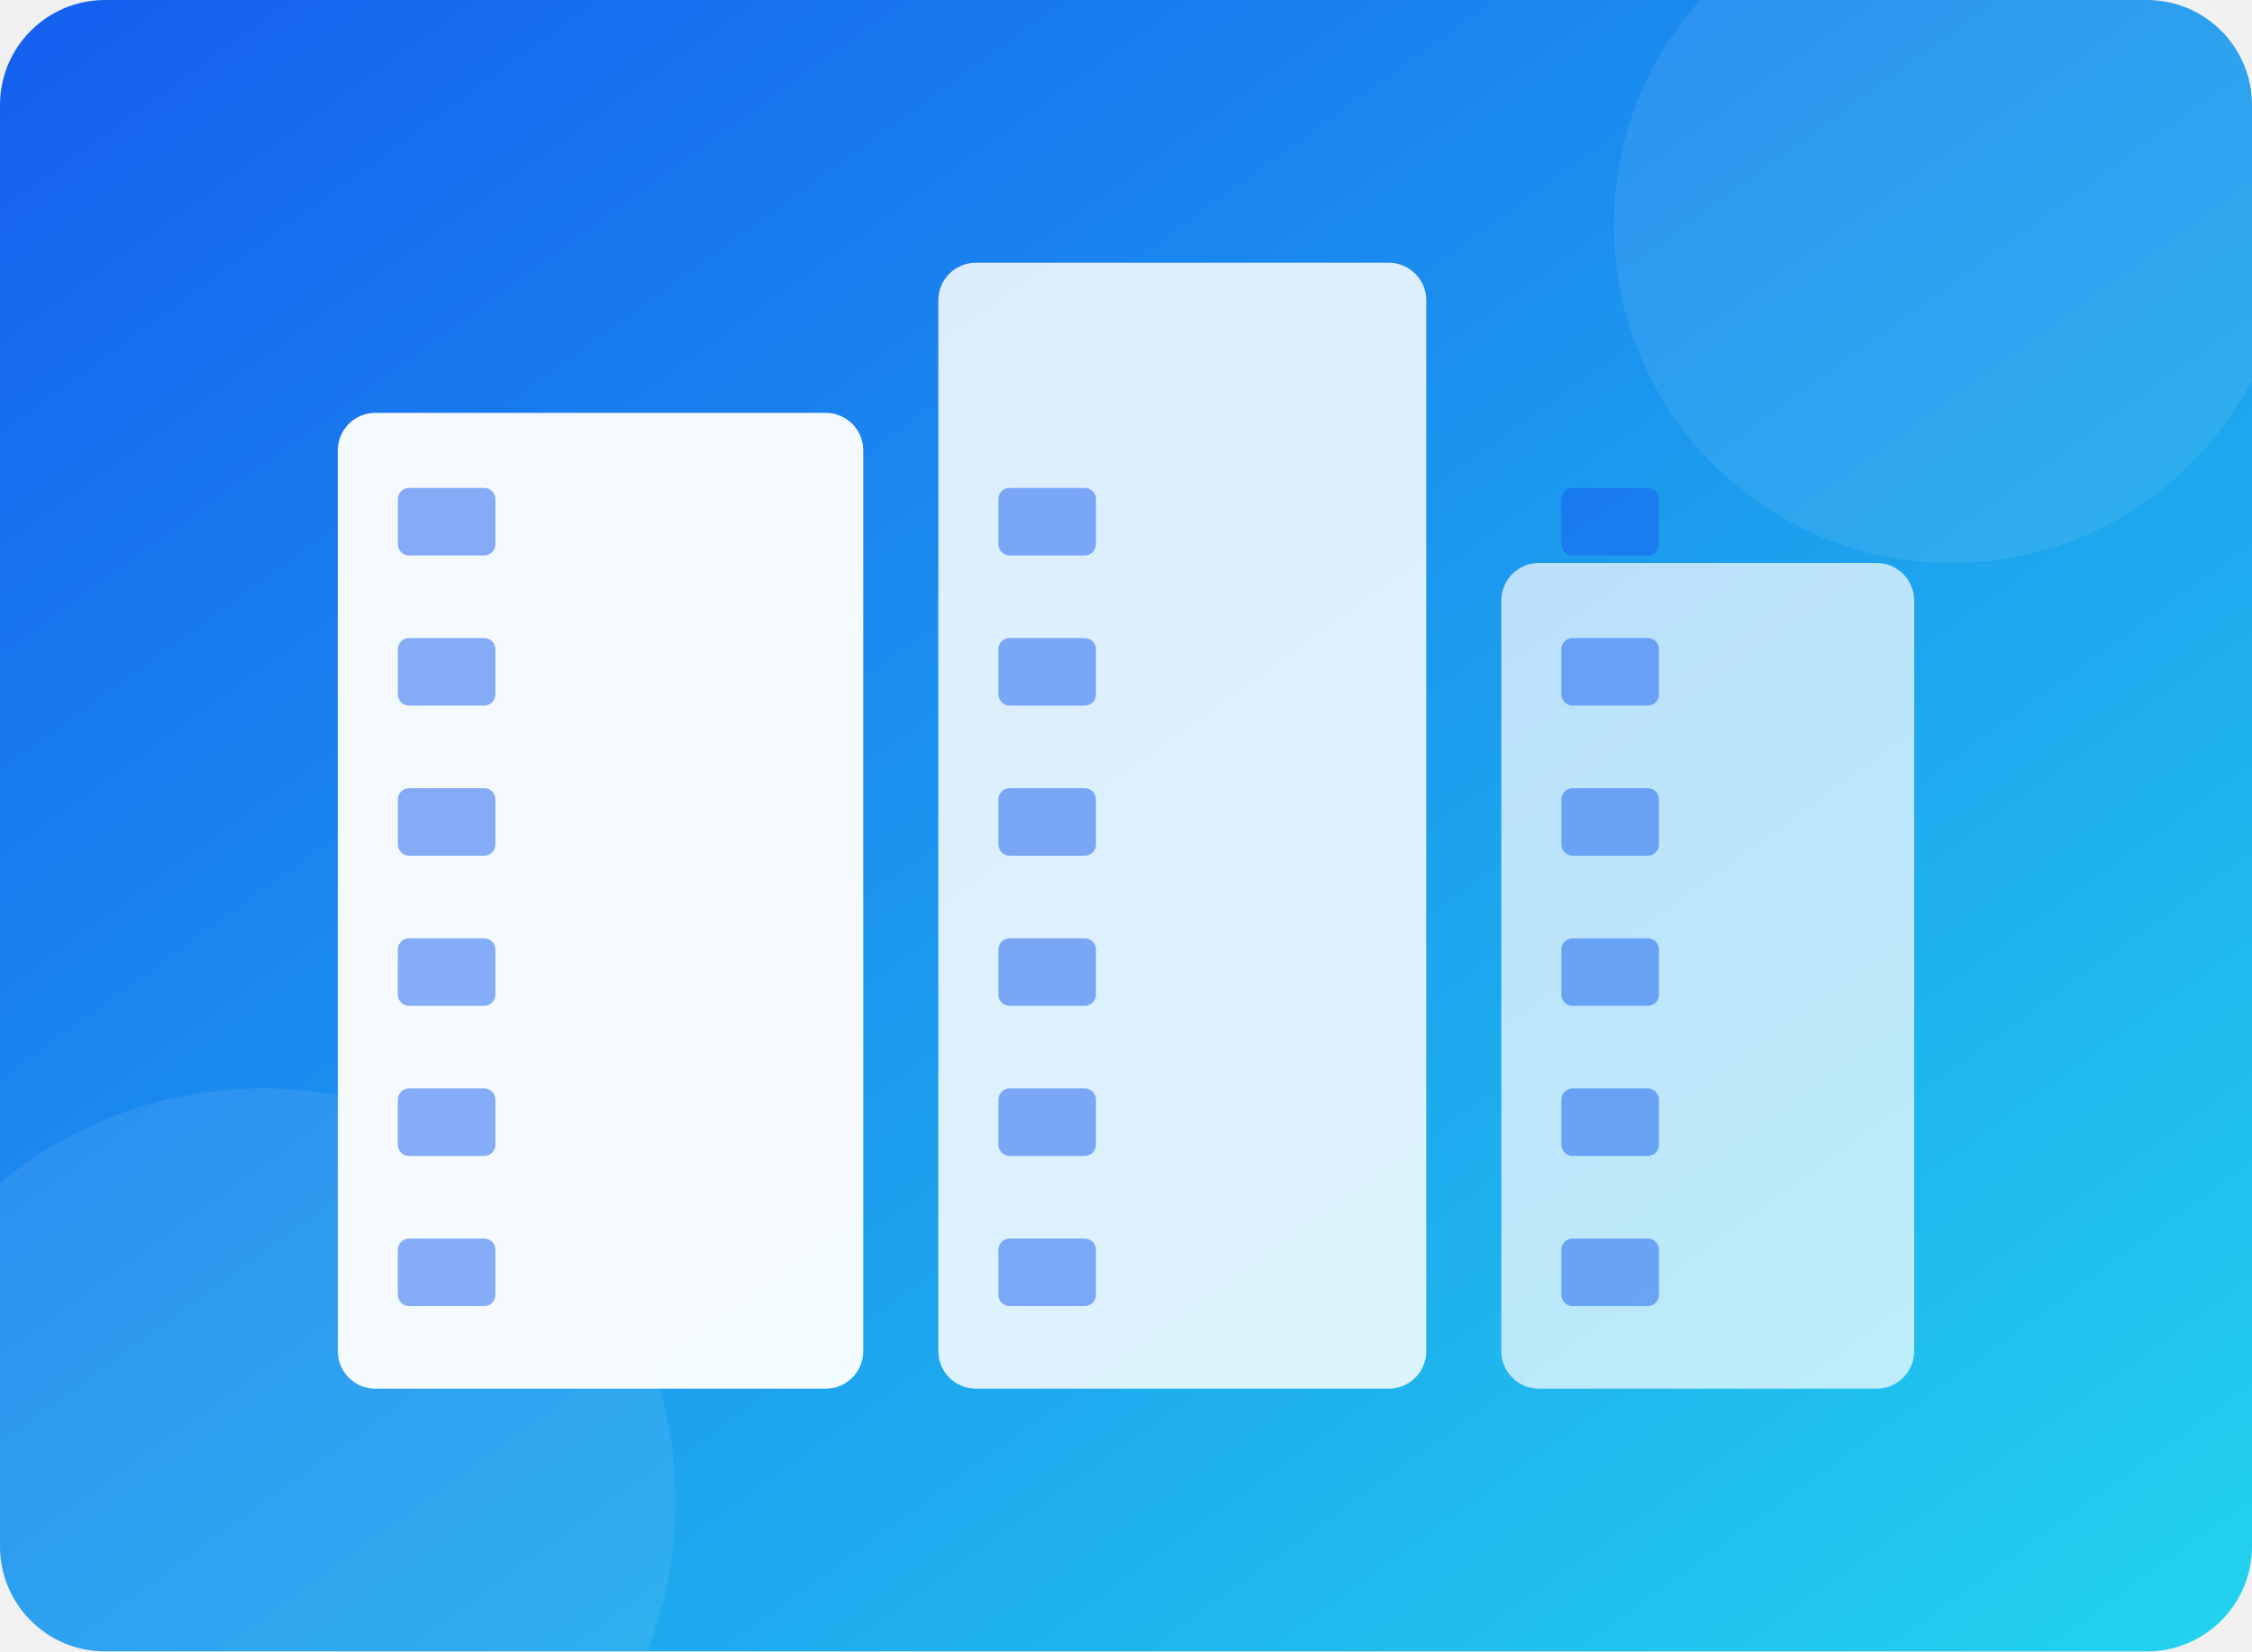
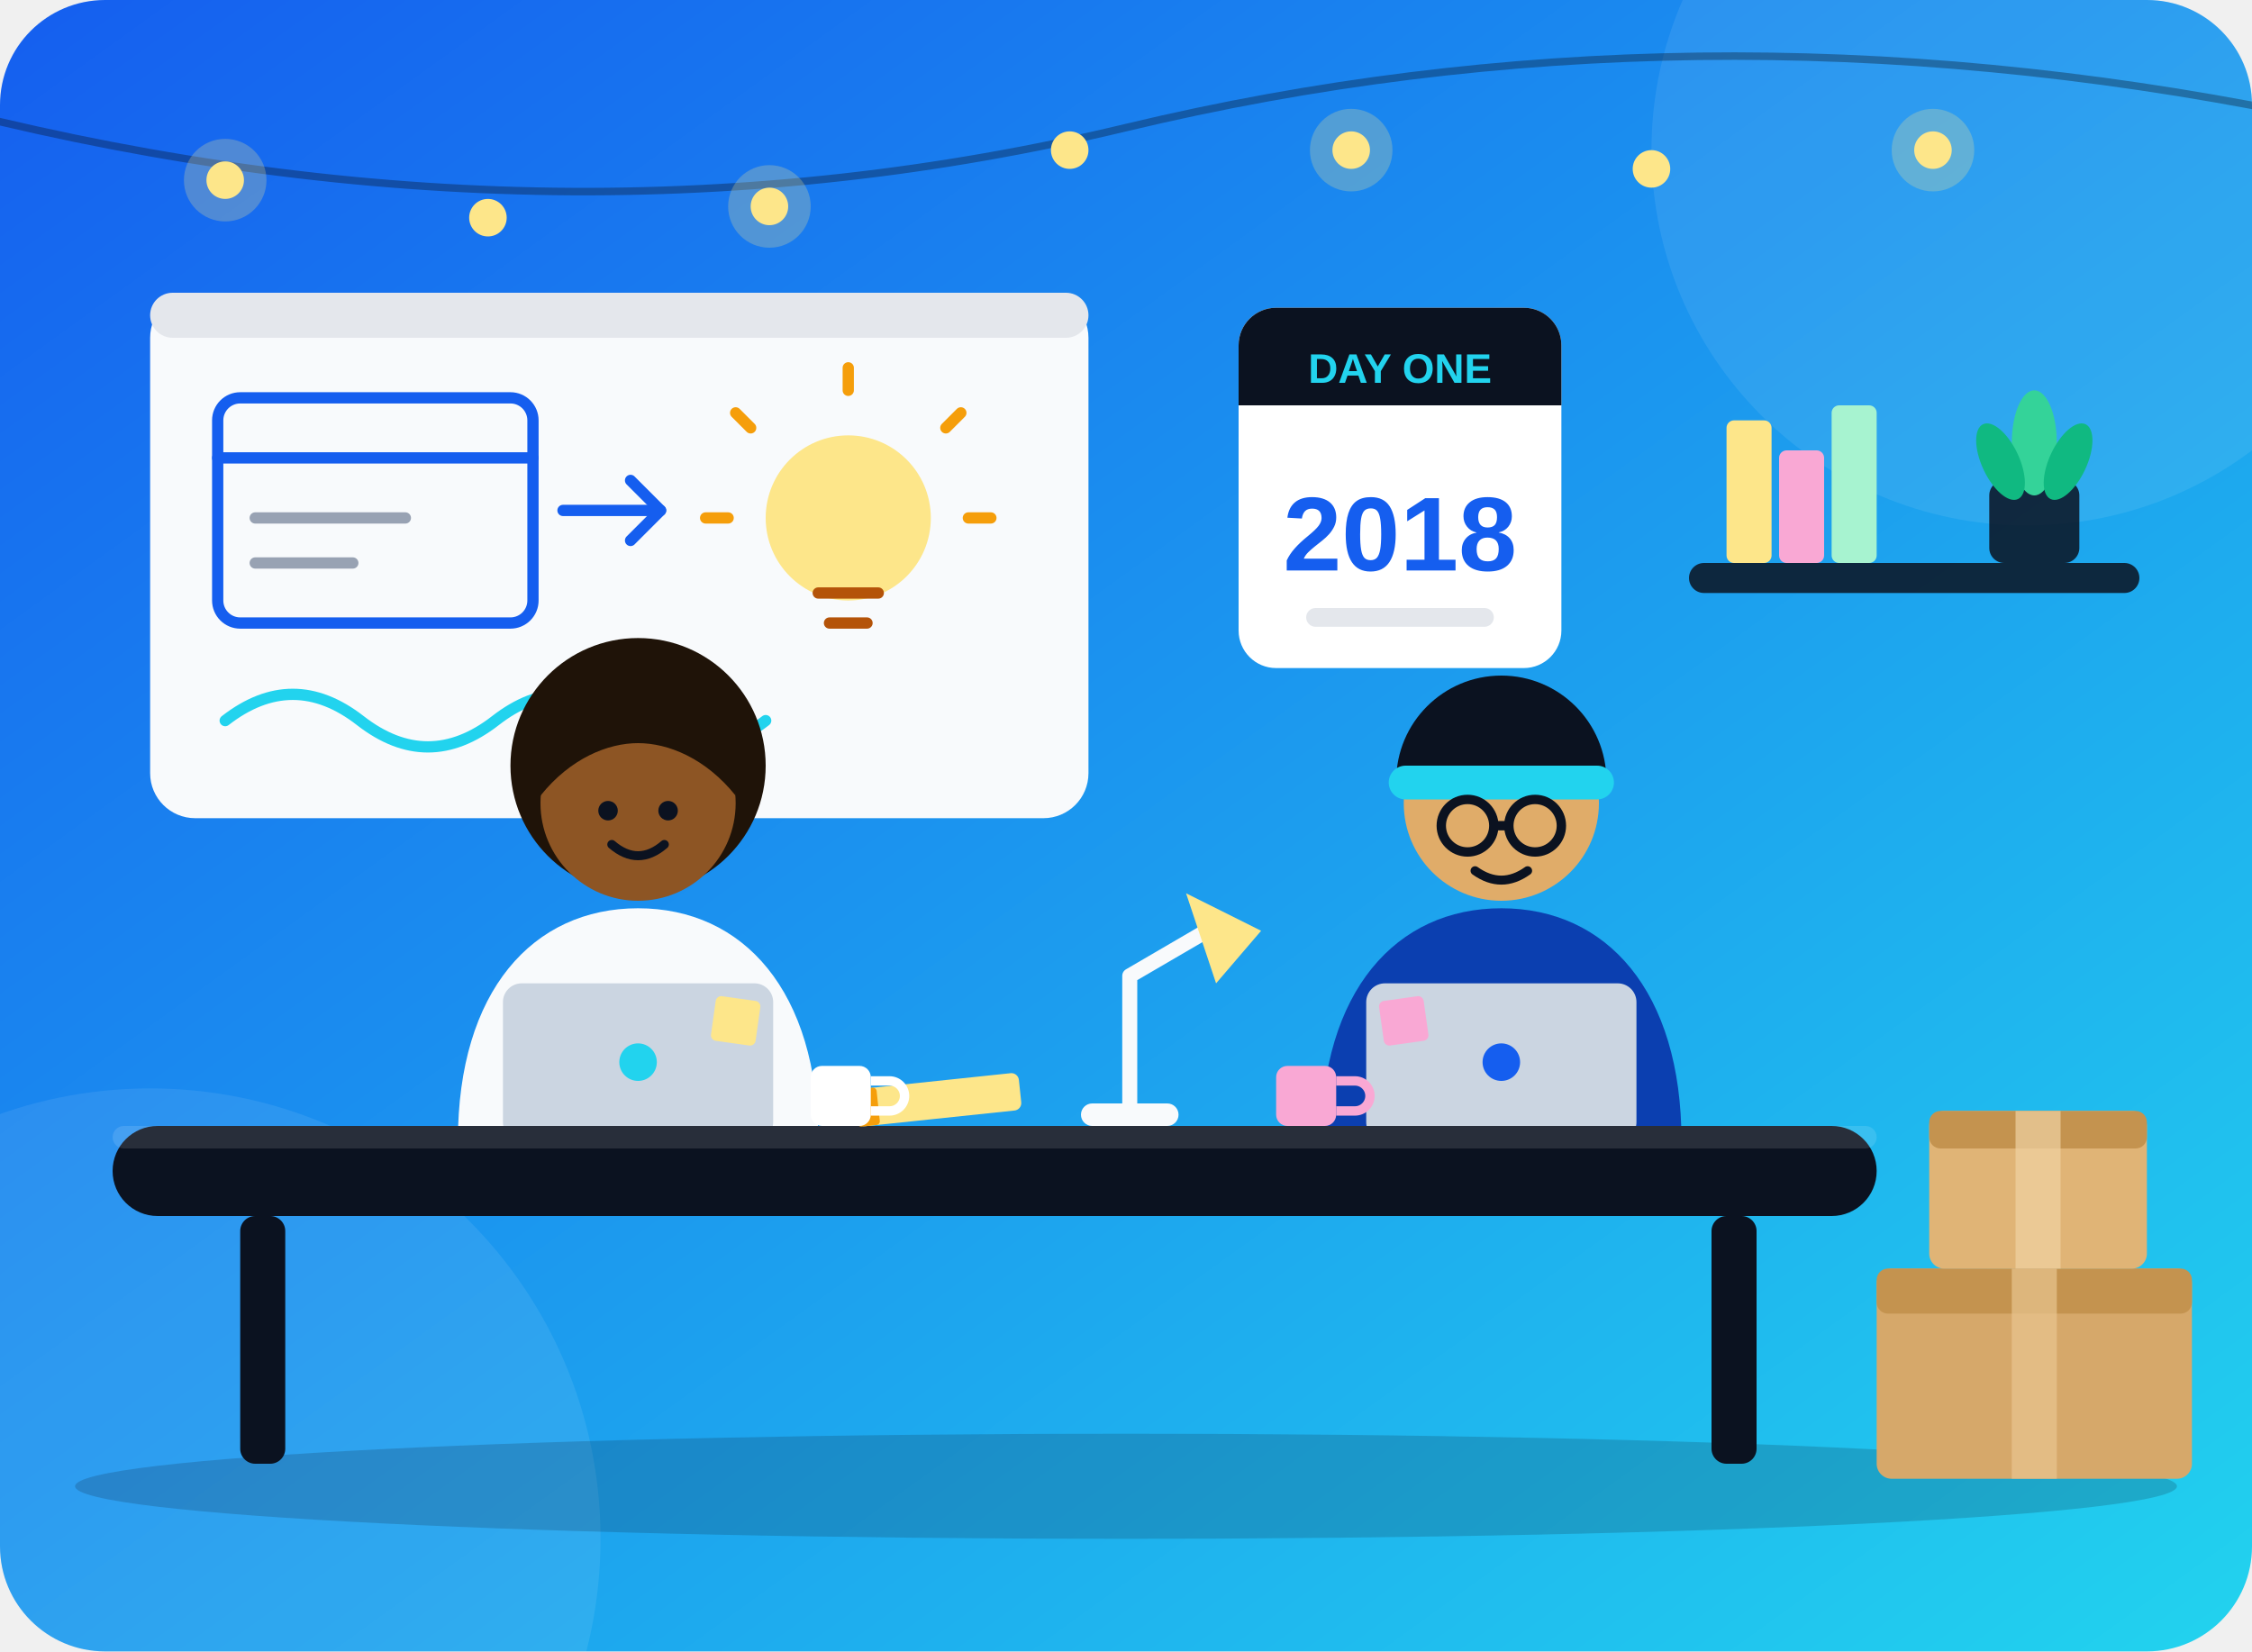
- <svg xmlns="http://www.w3.org/2000/svg" viewBox="0 0 600 440" width="600" height="440">
+ <svg xmlns="http://www.w3.org/2000/svg" viewBox="0 0 600 440" width="600" height="440" role="img" aria-label="Two founders working at a shared desk in a small early-days office">
  <defs>
-     <linearGradient id="g" x1="0" y1="0" x2="1" y2="1">
+     <linearGradient id="bg" x1="0" y1="0" x2="1" y2="1">
      <stop offset="0" stop-color="#155EEF" />
      <stop offset="1" stop-color="#22D3EE" />
    </linearGradient>
+     <clipPath id="card">
+       <rect width="600" height="440" rx="28" />
+     </clipPath>
  </defs>
-   <rect width="600" height="440" rx="28" fill="url(#g)" />
-   <circle cx="520" cy="60" r="90" fill="#fff" opacity=".08" />
-   <circle cx="70" cy="400" r="110" fill="#fff" opacity=".08" />
-   <rect x="90" y="110" width="140" height="260" rx="10" fill="#fff" opacity=".95" />
-   <rect x="250" y="70" width="130" height="300" rx="10" fill="#fff" opacity=".85" />
-   <rect x="400" y="150" width="110" height="220" rx="10" fill="#fff" opacity=".7" />
-   <rect x="106" y="130" width="26" height="18" rx="3" fill="#155EEF" opacity=".5" />
-   <rect x="106" y="170" width="26" height="18" rx="3" fill="#155EEF" opacity=".5" />
-   <rect x="106" y="210" width="26" height="18" rx="3" fill="#155EEF" opacity=".5" />
-   <rect x="106" y="250" width="26" height="18" rx="3" fill="#155EEF" opacity=".5" />
-   <rect x="106" y="290" width="26" height="18" rx="3" fill="#155EEF" opacity=".5" />
-   <rect x="106" y="330" width="26" height="18" rx="3" fill="#155EEF" opacity=".5" />
-   <rect x="266" y="130" width="26" height="18" rx="3" fill="#155EEF" opacity=".5" />
-   <rect x="266" y="170" width="26" height="18" rx="3" fill="#155EEF" opacity=".5" />
-   <rect x="266" y="210" width="26" height="18" rx="3" fill="#155EEF" opacity=".5" />
-   <rect x="266" y="250" width="26" height="18" rx="3" fill="#155EEF" opacity=".5" />
-   <rect x="266" y="290" width="26" height="18" rx="3" fill="#155EEF" opacity=".5" />
-   <rect x="266" y="330" width="26" height="18" rx="3" fill="#155EEF" opacity=".5" />
-   <rect x="416" y="130" width="26" height="18" rx="3" fill="#155EEF" opacity=".5" />
-   <rect x="416" y="170" width="26" height="18" rx="3" fill="#155EEF" opacity=".5" />
-   <rect x="416" y="210" width="26" height="18" rx="3" fill="#155EEF" opacity=".5" />
-   <rect x="416" y="250" width="26" height="18" rx="3" fill="#155EEF" opacity=".5" />
-   <rect x="416" y="290" width="26" height="18" rx="3" fill="#155EEF" opacity=".5" />
-   <rect x="416" y="330" width="26" height="18" rx="3" fill="#155EEF" opacity=".5" />
+   <g clip-path="url(#card)">
+     <rect width="600" height="440" fill="url(#bg)" />
+     <circle cx="540" cy="40" r="100" fill="#fff" opacity=".08" />
+     <circle cx="40" cy="410" r="120" fill="#fff" opacity=".08" />
+     <path d="M-10 30Q150 70 300 34T610 30" fill="none" stroke="#0B1220" stroke-opacity=".35" stroke-width="2" />
+     <g fill="#FDE68A">
+       <circle cx="60" cy="48" r="5" />
+       <circle cx="130" cy="58" r="5" />
+       <circle cx="205" cy="55" r="5" />
+       <circle cx="285" cy="40" r="5" />
+       <circle cx="360" cy="40" r="5" />
+       <circle cx="440" cy="45" r="5" />
+       <circle cx="515" cy="40" r="5" />
+     </g>
+     <g fill="#FDE68A" opacity=".25">
+       <circle cx="60" cy="48" r="11" />
+       <circle cx="205" cy="55" r="11" />
+       <circle cx="360" cy="40" r="11" />
+       <circle cx="515" cy="40" r="11" />
+     </g>
+     <rect x="40" y="78" width="250" height="140" rx="12" fill="#F8FAFC" />
+     <rect x="40" y="78" width="250" height="12" rx="6" fill="#E4E7EC" />
+     <g fill="none" stroke="#155EEF" stroke-width="3" stroke-linecap="round" stroke-linejoin="round">
+       <rect x="58" y="106" width="84" height="60" rx="6" />
+       <path d="M58 122h84" />
+       <path d="M68 138h40M68 150h26" stroke="#98A2B3" />
+       <path d="M150 136h26" />
+       <path d="M168 128l8 8-8 8" />
+     </g>
+     <circle cx="226" cy="138" r="22" fill="#FDE68A" />
+     <path d="M218 158h16M221 166h10" stroke="#B45309" stroke-width="3" stroke-linecap="round" />
+     <g stroke="#F59E0B" stroke-width="3" stroke-linecap="round">
+       <path d="M226 104v-6M200 114l-4-4M252 114l4-4M194 138h-6M258 138h6" />
+     </g>
+     <path d="M60 192q18-14 36 0t36 0 36 0 36 0" fill="none" stroke="#22D3EE" stroke-width="3" stroke-linecap="round" />
+     <rect x="330" y="82" width="86" height="96" rx="10" fill="#fff" />
+     <path d="M330 92a10 10 0 0 1 10-10h66a10 10 0 0 1 10 10v16h-86z" fill="#0B1220" />
+     <text x="373" y="102" font-family="Arial,sans-serif" font-size="11" font-weight="700" fill="#22D3EE" text-anchor="middle">DAY ONE</text>
+     <text x="373" y="152" font-family="Arial,sans-serif" font-size="28" font-weight="800" fill="#155EEF" text-anchor="middle">2018</text>
+     <rect x="348" y="162" width="50" height="5" rx="2.5" fill="#E4E7EC" />
+     <rect x="450" y="150" width="120" height="8" rx="4" fill="#0B1220" opacity=".85" />
+     <rect x="460" y="112" width="12" height="38" rx="2" fill="#FDE68A" />
+     <rect x="474" y="120" width="12" height="30" rx="2" fill="#F9A8D4" />
+     <rect x="488" y="108" width="12" height="42" rx="2" fill="#A7F3D0" />
+     <rect x="530" y="128" width="24" height="22" rx="4" fill="#0B1220" opacity=".85" />
+     <ellipse cx="542" cy="118" rx="6" ry="14" fill="#34D399" />
+     <ellipse cx="533" cy="123" rx="5" ry="11" fill="#10B981" transform="rotate(-25 533 123)" />
+     <ellipse cx="551" cy="123" rx="5" ry="11" fill="#10B981" transform="rotate(25 551 123)" />
+     <ellipse cx="300" cy="396" rx="280" ry="14" fill="#0B1220" opacity=".18" />
+     <g>
+       <rect x="500" y="338" width="84" height="56" rx="4" fill="#D6A86A" />
+       <rect x="500" y="338" width="84" height="12" rx="3" fill="#C4934F" />
+       <rect x="536" y="338" width="12" height="56" fill="#E8C48F" opacity=".7" />
+       <rect x="514" y="296" width="58" height="42" rx="4" fill="#E0B476" />
+       <rect x="514" y="296" width="58" height="10" rx="3" fill="#C4934F" />
+       <rect x="537" y="296" width="12" height="42" fill="#EFD2A2" opacity=".7" />
+     </g>
+     <circle cx="170" cy="204" r="34" fill="#1F1308" />
+     <path d="M122 304c0-40 20-62 48-62s48 22 48 62z" fill="#F8FAFC" />
+     <circle cx="170" cy="214" r="26" fill="#8D5524" />
+     <path d="M144 212a26 26 0 0 1 52 0c-8-10-18-14-26-14s-18 4-26 14z" fill="#1F1308" />
+     <g fill="#0B1220">
+       <circle cx="162" cy="216" r="2.6" />
+       <circle cx="178" cy="216" r="2.6" />
+     </g>
+     <path d="M163 225q7 6 14 0" fill="none" stroke="#0B1220" stroke-width="2.4" stroke-linecap="round" />
+     <path d="M352 304c0-40 20-62 48-62s48 22 48 62z" fill="#0B3FB0" />
+     <circle cx="400" cy="214" r="26" fill="#E0AC69" />
+     <path d="M372 208a28 28 0 0 1 56 0z" fill="#0B1220" />
+     <rect x="370" y="204" width="60" height="9" rx="4.5" fill="#22D3EE" />
+     <g fill="none" stroke="#0B1220" stroke-width="2.5">
+       <circle cx="391" cy="220" r="7" />
+       <circle cx="409" cy="220" r="7" />
+       <path d="M398 220h4" />
+     </g>
+     <path d="M393 232q7 5 14 0" fill="none" stroke="#0B1220" stroke-width="2.4" stroke-linecap="round" />
+     <g>
+       <rect x="134" y="262" width="72" height="42" rx="5" fill="#CBD5E1" />
+       <circle cx="170" cy="283" r="5" fill="#22D3EE" />
+       <rect x="190" y="266" width="12" height="12" rx="1.5" fill="#FDE68A" transform="rotate(8 196 272)" />
+     </g>
+     <g>
+       <rect x="364" y="262" width="72" height="42" rx="5" fill="#CBD5E1" />
+       <circle cx="400" cy="283" r="5" fill="#155EEF" />
+       <rect x="368" y="266" width="12" height="12" rx="1.5" fill="#F9A8D4" transform="rotate(-8 374 272)" />
+     </g>
+     <rect x="30" y="300" width="470" height="24" rx="12" fill="#0B1220" />
+     <rect x="30" y="300" width="470" height="6" rx="3" fill="#fff" opacity=".12" />
+     <rect x="64" y="324" width="12" height="66" rx="4" fill="#0B1220" />
+     <rect x="456" y="324" width="12" height="66" rx="4" fill="#0B1220" />
+     <rect x="288" y="294" width="26" height="6" rx="3" fill="#F8FAFC" />
+     <path d="M301 294v-34l24-14" fill="none" stroke="#F8FAFC" stroke-width="4" stroke-linecap="round" stroke-linejoin="round" />
+     <path d="M316 238l20 10-12 14z" fill="#FDE68A" />
+     <g transform="rotate(-6 250 294)">
+       <rect x="228" y="288" width="44" height="10" rx="2" fill="#FDE68A" />
+       <rect x="228" y="288" width="6" height="10" rx="1" fill="#F59E0B" />
+     </g>
+     <rect x="216" y="284" width="16" height="16" rx="3" fill="#fff" />
+     <path d="M232 288h5a4 4 0 0 1 0 8h-5" fill="none" stroke="#fff" stroke-width="2.5" />
+     <rect x="340" y="284" width="16" height="16" rx="3" fill="#F9A8D4" />
+     <path d="M356 288h5a4 4 0 0 1 0 8h-5" fill="none" stroke="#F9A8D4" stroke-width="2.5" />
+   </g>
</svg>
